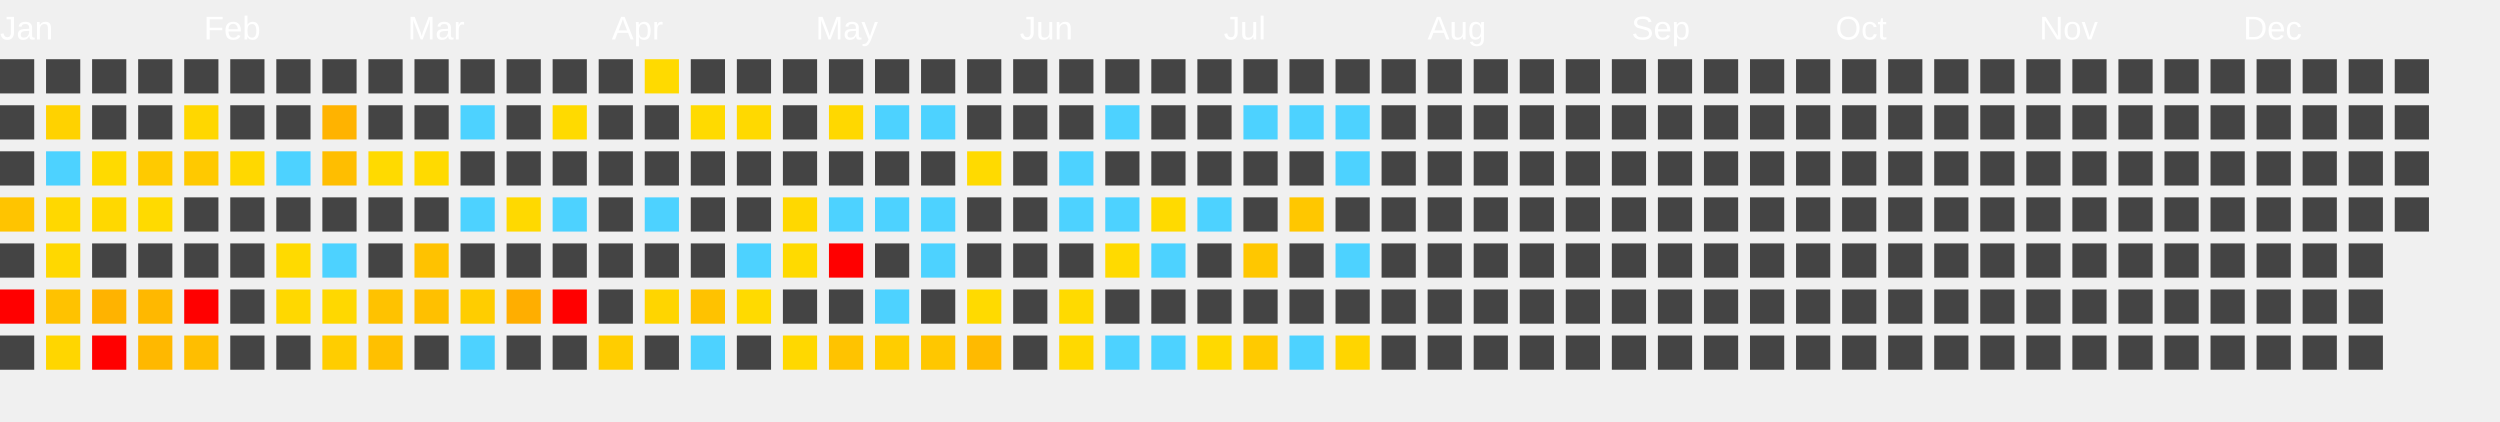
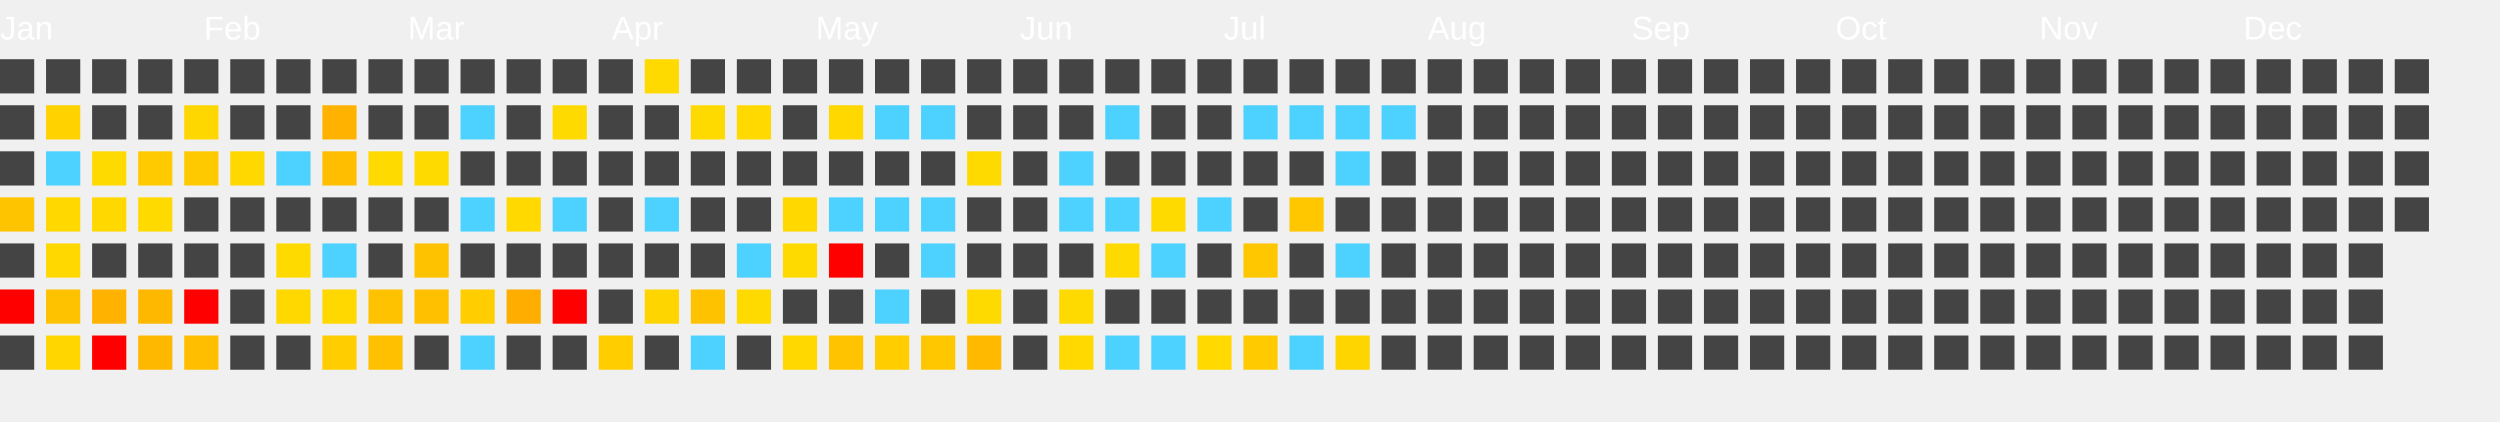
<svg xmlns="http://www.w3.org/2000/svg" baseProfile="full" height="32mm" version="1.1" viewBox="0,0,190,32" width="190mm">
  <defs />
  <rect fill="none" height="32" width="190" x="0" y="0" />
  <text fill="#FFFFFF" style="font-size:2.5px; font-family:Arial" x="0.0" y="3.0">Jan</text>
  <text fill="#FFFFFF" style="font-size:2.5px; font-family:Arial" x="15.5" y="3.0">Feb</text>
  <text fill="#FFFFFF" style="font-size:2.5px; font-family:Arial" x="31.0" y="3.0">Mar</text>
  <text fill="#FFFFFF" style="font-size:2.5px; font-family:Arial" x="46.5" y="3.0">Apr</text>
  <text fill="#FFFFFF" style="font-size:2.5px; font-family:Arial" x="62.0" y="3.0">May</text>
  <text fill="#FFFFFF" style="font-size:2.5px; font-family:Arial" x="77.5" y="3.0">Jun</text>
  <text fill="#FFFFFF" style="font-size:2.5px; font-family:Arial" x="93.0" y="3.0">Jul</text>
  <text fill="#FFFFFF" style="font-size:2.5px; font-family:Arial" x="108.5" y="3.0">Aug</text>
  <text fill="#FFFFFF" style="font-size:2.5px; font-family:Arial" x="124.0" y="3.0">Sep</text>
  <text fill="#FFFFFF" style="font-size:2.5px; font-family:Arial" x="139.5" y="3.0">Oct</text>
  <text fill="#FFFFFF" style="font-size:2.5px; font-family:Arial" x="155.0" y="3.0">Nov</text>
  <text fill="#FFFFFF" style="font-size:2.5px; font-family:Arial" x="170.5" y="3.0">Dec</text>
  <rect fill="#444444" height="2.6" width="2.6" x="0.0" y="4.5" />
  <rect fill="#444444" height="2.6" width="2.6" x="0.0" y="8.0" />
  <rect fill="#444444" height="2.6" width="2.6" x="0.0" y="11.5" />
  <rect fill="#ffc400" height="2.6" width="2.6" x="0.0" y="15.0" />
  <rect fill="#444444" height="2.6" width="2.6" x="0.0" y="18.5" />
  <rect fill="red" height="2.6" width="2.6" x="0.0" y="22.0" />
  <rect fill="#444444" height="2.6" width="2.6" x="0.0" y="25.5" />
  <rect fill="#444444" height="2.6" width="2.6" x="3.5" y="4.5" />
  <rect fill="#ffd200" height="2.6" width="2.6" x="3.5" y="8.0" />
  <rect fill="#4dd2ff" height="2.6" width="2.6" x="3.5" y="11.5" />
  <rect fill="#ffd800" height="2.6" width="2.6" x="3.5" y="15.0" />
  <rect fill="#ffd800" height="2.6" width="2.6" x="3.5" y="18.5" />
  <rect fill="#ffc200" height="2.6" width="2.6" x="3.5" y="22.0" />
  <rect fill="#ffd600" height="2.6" width="2.6" x="3.5" y="25.5" />
  <rect fill="#444444" height="2.6" width="2.6" x="7.0" y="4.5" />
  <rect fill="#444444" height="2.6" width="2.6" x="7.0" y="8.0" />
  <rect fill="#ffda00" height="2.6" width="2.6" x="7.0" y="11.5" />
  <rect fill="#ffd800" height="2.6" width="2.6" x="7.0" y="15.0" />
  <rect fill="#444444" height="2.6" width="2.6" x="7.0" y="18.5" />
  <rect fill="#ffb300" height="2.6" width="2.6" x="7.0" y="22.0" />
  <rect fill="red" height="2.6" width="2.6" x="7.0" y="25.5" />
  <rect fill="#444444" height="2.6" width="2.6" x="10.5" y="4.5" />
  <rect fill="#444444" height="2.6" width="2.6" x="10.5" y="8.0" />
  <rect fill="#ffca00" height="2.6" width="2.6" x="10.5" y="11.5" />
  <rect fill="#ffda00" height="2.6" width="2.6" x="10.5" y="15.0" />
  <rect fill="#444444" height="2.6" width="2.6" x="10.5" y="18.5" />
  <rect fill="#ffb800" height="2.6" width="2.6" x="10.5" y="22.0" />
  <rect fill="#ffb800" height="2.6" width="2.6" x="10.5" y="25.5" />
  <rect fill="#444444" height="2.6" width="2.6" x="14.0" y="4.5" />
  <rect fill="#ffd700" height="2.6" width="2.6" x="14.0" y="8.0" />
  <rect fill="#ffc900" height="2.6" width="2.6" x="14.0" y="11.5" />
  <rect fill="#444444" height="2.6" width="2.6" x="14.0" y="15.0" />
  <rect fill="#444444" height="2.6" width="2.6" x="14.0" y="18.5" />
  <rect fill="red" height="2.6" width="2.6" x="14.0" y="22.0" />
  <rect fill="#ffbe00" height="2.6" width="2.6" x="14.0" y="25.5" />
  <rect fill="#444444" height="2.6" width="2.6" x="17.5" y="4.5" />
  <rect fill="#444444" height="2.6" width="2.6" x="17.5" y="8.0" />
  <rect fill="#ffd800" height="2.6" width="2.6" x="17.5" y="11.5" />
  <rect fill="#444444" height="2.6" width="2.6" x="17.5" y="15.0" />
  <rect fill="#444444" height="2.6" width="2.6" x="17.5" y="18.5" />
  <rect fill="#444444" height="2.6" width="2.6" x="17.5" y="22.0" />
  <rect fill="#444444" height="2.6" width="2.6" x="17.5" y="25.5" />
  <rect fill="#444444" height="2.6" width="2.6" x="21.0" y="4.5" />
  <rect fill="#444444" height="2.6" width="2.6" x="21.0" y="8.0" />
  <rect fill="#4dd2ff" height="2.6" width="2.6" x="21.0" y="11.5" />
  <rect fill="#444444" height="2.6" width="2.6" x="21.0" y="15.0" />
  <rect fill="#ffda00" height="2.6" width="2.6" x="21.0" y="18.5" />
  <rect fill="#ffd800" height="2.6" width="2.6" x="21.0" y="22.0" />
  <rect fill="#444444" height="2.6" width="2.6" x="21.0" y="25.5" />
  <rect fill="#444444" height="2.6" width="2.6" x="24.5" y="4.5" />
  <rect fill="#ffb300" height="2.6" width="2.6" x="24.5" y="8.0" />
  <rect fill="#ffbe00" height="2.6" width="2.6" x="24.5" y="11.5" />
  <rect fill="#444444" height="2.6" width="2.6" x="24.5" y="15.0" />
  <rect fill="#4dd2ff" height="2.6" width="2.6" x="24.5" y="18.5" />
  <rect fill="#ffd800" height="2.6" width="2.6" x="24.5" y="22.0" />
  <rect fill="#ffcd00" height="2.6" width="2.6" x="24.5" y="25.5" />
  <rect fill="#444444" height="2.6" width="2.6" x="28.0" y="4.5" />
  <rect fill="#444444" height="2.6" width="2.6" x="28.0" y="8.0" />
  <rect fill="#ffda00" height="2.6" width="2.6" x="28.0" y="11.5" />
  <rect fill="#444444" height="2.6" width="2.6" x="28.0" y="15.0" />
  <rect fill="#444444" height="2.6" width="2.6" x="28.0" y="18.5" />
  <rect fill="#ffc200" height="2.6" width="2.6" x="28.0" y="22.0" />
  <rect fill="#ffc000" height="2.6" width="2.6" x="28.0" y="25.5" />
  <rect fill="#444444" height="2.6" width="2.6" x="31.5" y="4.5" />
  <rect fill="#444444" height="2.6" width="2.6" x="31.5" y="8.0" />
  <rect fill="#ffda00" height="2.6" width="2.6" x="31.5" y="11.5" />
  <rect fill="#444444" height="2.6" width="2.6" x="31.5" y="15.0" />
  <rect fill="#ffc200" height="2.6" width="2.6" x="31.5" y="18.5" />
  <rect fill="#ffc000" height="2.6" width="2.6" x="31.5" y="22.0" />
  <rect fill="#444444" height="2.6" width="2.6" x="31.5" y="25.5" />
  <rect fill="#444444" height="2.6" width="2.6" x="35.0" y="4.5" />
  <rect fill="#4dd2ff" height="2.6" width="2.6" x="35.0" y="8.0" />
  <rect fill="#444444" height="2.6" width="2.6" x="35.0" y="11.5" />
  <rect fill="#4dd2ff" height="2.6" width="2.6" x="35.0" y="15.0" />
  <rect fill="#444444" height="2.6" width="2.6" x="35.0" y="18.5" />
  <rect fill="#ffcd00" height="2.6" width="2.6" x="35.0" y="22.0" />
  <rect fill="#4dd2ff" height="2.6" width="2.6" x="35.0" y="25.5" />
  <rect fill="#444444" height="2.6" width="2.6" x="38.5" y="4.5" />
  <rect fill="#444444" height="2.6" width="2.6" x="38.5" y="8.0" />
  <rect fill="#444444" height="2.6" width="2.6" x="38.5" y="11.5" />
  <rect fill="#ffd900" height="2.6" width="2.6" x="38.5" y="15.0" />
  <rect fill="#444444" height="2.6" width="2.6" x="38.5" y="18.5" />
  <rect fill="#ffae00" height="2.6" width="2.6" x="38.5" y="22.0" />
  <rect fill="#444444" height="2.6" width="2.6" x="38.5" y="25.5" />
  <rect fill="#444444" height="2.6" width="2.6" x="42.0" y="4.5" />
  <rect fill="#ffda00" height="2.6" width="2.6" x="42.0" y="8.0" />
  <rect fill="#444444" height="2.6" width="2.6" x="42.0" y="11.5" />
  <rect fill="#4dd2ff" height="2.6" width="2.6" x="42.0" y="15.0" />
  <rect fill="#444444" height="2.6" width="2.6" x="42.0" y="18.5" />
  <rect fill="red" height="2.6" width="2.6" x="42.0" y="22.0" />
  <rect fill="#444444" height="2.6" width="2.6" x="42.0" y="25.5" />
  <rect fill="#444444" height="2.6" width="2.6" x="45.5" y="4.5" />
  <rect fill="#444444" height="2.6" width="2.6" x="45.5" y="8.0" />
  <rect fill="#444444" height="2.6" width="2.6" x="45.5" y="11.5" />
  <rect fill="#444444" height="2.6" width="2.6" x="45.5" y="15.0" />
  <rect fill="#444444" height="2.6" width="2.6" x="45.5" y="18.5" />
  <rect fill="#444444" height="2.6" width="2.6" x="45.5" y="22.0" />
  <rect fill="#ffcd00" height="2.6" width="2.6" x="45.5" y="25.5" />
  <rect fill="#ffda00" height="2.6" width="2.6" x="49.0" y="4.5" />
  <rect fill="#444444" height="2.6" width="2.6" x="49.0" y="8.0" />
  <rect fill="#444444" height="2.6" width="2.6" x="49.0" y="11.5" />
  <rect fill="#4dd2ff" height="2.6" width="2.6" x="49.0" y="15.0" />
  <rect fill="#444444" height="2.6" width="2.6" x="49.0" y="18.5" />
  <rect fill="#ffd500" height="2.6" width="2.6" x="49.0" y="22.0" />
  <rect fill="#444444" height="2.6" width="2.6" x="49.0" y="25.5" />
  <rect fill="#444444" height="2.6" width="2.6" x="52.5" y="4.5" />
  <rect fill="#ffda00" height="2.6" width="2.6" x="52.5" y="8.0" />
  <rect fill="#444444" height="2.6" width="2.6" x="52.5" y="11.5" />
  <rect fill="#444444" height="2.6" width="2.6" x="52.5" y="15.0" />
  <rect fill="#444444" height="2.6" width="2.6" x="52.5" y="18.5" />
  <rect fill="#ffc200" height="2.6" width="2.6" x="52.5" y="22.0" />
  <rect fill="#4dd2ff" height="2.6" width="2.6" x="52.5" y="25.5" />
  <rect fill="#444444" height="2.6" width="2.6" x="56.0" y="4.5" />
  <rect fill="#ffd900" height="2.6" width="2.6" x="56.0" y="8.0" />
  <rect fill="#444444" height="2.6" width="2.6" x="56.0" y="11.5" />
  <rect fill="#444444" height="2.6" width="2.6" x="56.0" y="15.0" />
  <rect fill="#4dd2ff" height="2.6" width="2.6" x="56.0" y="18.5" />
  <rect fill="#ffda00" height="2.6" width="2.6" x="56.0" y="22.0" />
  <rect fill="#444444" height="2.6" width="2.6" x="56.0" y="25.5" />
  <rect fill="#444444" height="2.6" width="2.6" x="59.5" y="4.5" />
  <rect fill="#444444" height="2.6" width="2.6" x="59.5" y="8.0" />
  <rect fill="#444444" height="2.6" width="2.6" x="59.5" y="11.5" />
  <rect fill="#ffd800" height="2.6" width="2.6" x="59.5" y="15.0" />
  <rect fill="#ffda00" height="2.6" width="2.6" x="59.5" y="18.5" />
  <rect fill="#444444" height="2.6" width="2.6" x="59.5" y="22.0" />
  <rect fill="#ffd800" height="2.6" width="2.6" x="59.5" y="25.5" />
  <rect fill="#444444" height="2.6" width="2.6" x="63.0" y="4.5" />
  <rect fill="#ffd800" height="2.6" width="2.6" x="63.0" y="8.0" />
  <rect fill="#444444" height="2.6" width="2.6" x="63.0" y="11.5" />
  <rect fill="#4dd2ff" height="2.6" width="2.6" x="63.0" y="15.0" />
  <rect fill="red" height="2.6" width="2.6" x="63.0" y="18.5" />
  <rect fill="#444444" height="2.6" width="2.6" x="63.0" y="22.0" />
  <rect fill="#ffc300" height="2.6" width="2.6" x="63.0" y="25.5" />
  <rect fill="#444444" height="2.6" width="2.6" x="66.5" y="4.5" />
  <rect fill="#4dd2ff" height="2.6" width="2.6" x="66.5" y="8.0" />
  <rect fill="#444444" height="2.6" width="2.6" x="66.5" y="11.5" />
  <rect fill="#4dd2ff" height="2.6" width="2.6" x="66.5" y="15.0" />
  <rect fill="#444444" height="2.6" width="2.6" x="66.5" y="18.5" />
  <rect fill="#4dd2ff" height="2.6" width="2.6" x="66.5" y="22.0" />
  <rect fill="#ffcd00" height="2.6" width="2.6" x="66.5" y="25.5" />
  <rect fill="#444444" height="2.6" width="2.6" x="70.0" y="4.5" />
  <rect fill="#4dd2ff" height="2.6" width="2.6" x="70.0" y="8.0" />
  <rect fill="#444444" height="2.6" width="2.6" x="70.0" y="11.5" />
  <rect fill="#4dd2ff" height="2.6" width="2.6" x="70.0" y="15.0" />
  <rect fill="#4dd2ff" height="2.6" width="2.6" x="70.0" y="18.5" />
  <rect fill="#444444" height="2.6" width="2.6" x="70.0" y="22.0" />
  <rect fill="#ffc700" height="2.6" width="2.6" x="70.0" y="25.5" />
  <rect fill="#444444" height="2.6" width="2.6" x="73.5" y="4.5" />
  <rect fill="#444444" height="2.6" width="2.6" x="73.5" y="8.0" />
  <rect fill="#ffda00" height="2.6" width="2.6" x="73.5" y="11.5" />
  <rect fill="#444444" height="2.6" width="2.6" x="73.5" y="15.0" />
  <rect fill="#444444" height="2.6" width="2.6" x="73.5" y="18.5" />
  <rect fill="#ffda00" height="2.6" width="2.6" x="73.5" y="22.0" />
  <rect fill="#ffba00" height="2.6" width="2.6" x="73.5" y="25.5" />
  <rect fill="#444444" height="2.6" width="2.6" x="77.0" y="4.5" />
  <rect fill="#444444" height="2.6" width="2.6" x="77.0" y="8.0" />
  <rect fill="#444444" height="2.6" width="2.6" x="77.0" y="11.5" />
  <rect fill="#444444" height="2.6" width="2.6" x="77.0" y="15.0" />
  <rect fill="#444444" height="2.6" width="2.6" x="77.0" y="18.5" />
  <rect fill="#444444" height="2.6" width="2.6" x="77.0" y="22.0" />
  <rect fill="#444444" height="2.6" width="2.6" x="77.0" y="25.5" />
  <rect fill="#444444" height="2.6" width="2.6" x="80.5" y="4.5" />
  <rect fill="#444444" height="2.6" width="2.6" x="80.5" y="8.0" />
  <rect fill="#4dd2ff" height="2.6" width="2.6" x="80.5" y="11.5" />
  <rect fill="#4dd2ff" height="2.6" width="2.6" x="80.5" y="15.0" />
  <rect fill="#444444" height="2.6" width="2.6" x="80.5" y="18.5" />
  <rect fill="#ffda00" height="2.6" width="2.6" x="80.5" y="22.0" />
  <rect fill="#ffd900" height="2.6" width="2.6" x="80.5" y="25.5" />
  <rect fill="#444444" height="2.6" width="2.6" x="84.0" y="4.5" />
  <rect fill="#4dd2ff" height="2.6" width="2.6" x="84.0" y="8.0" />
  <rect fill="#444444" height="2.6" width="2.6" x="84.0" y="11.5" />
  <rect fill="#4dd2ff" height="2.6" width="2.6" x="84.0" y="15.0" />
  <rect fill="#ffda00" height="2.6" width="2.6" x="84.0" y="18.5" />
  <rect fill="#444444" height="2.6" width="2.6" x="84.0" y="22.0" />
  <rect fill="#4dd2ff" height="2.6" width="2.6" x="84.0" y="25.5" />
  <rect fill="#444444" height="2.6" width="2.6" x="87.5" y="4.5" />
  <rect fill="#444444" height="2.6" width="2.6" x="87.5" y="8.0" />
  <rect fill="#444444" height="2.6" width="2.6" x="87.5" y="11.5" />
  <rect fill="#ffda00" height="2.6" width="2.6" x="87.5" y="15.0" />
  <rect fill="#4dd2ff" height="2.6" width="2.6" x="87.5" y="18.5" />
  <rect fill="#444444" height="2.6" width="2.6" x="87.5" y="22.0" />
  <rect fill="#4dd2ff" height="2.6" width="2.6" x="87.5" y="25.5" />
  <rect fill="#444444" height="2.6" width="2.6" x="91.0" y="4.5" />
  <rect fill="#444444" height="2.6" width="2.6" x="91.0" y="8.0" />
  <rect fill="#444444" height="2.6" width="2.6" x="91.0" y="11.5" />
  <rect fill="#4dd2ff" height="2.6" width="2.6" x="91.0" y="15.0" />
  <rect fill="#444444" height="2.6" width="2.6" x="91.0" y="18.5" />
  <rect fill="#444444" height="2.6" width="2.6" x="91.0" y="22.0" />
  <rect fill="#ffd900" height="2.6" width="2.6" x="91.0" y="25.5" />
  <rect fill="#444444" height="2.6" width="2.6" x="94.5" y="4.5" />
  <rect fill="#4dd2ff" height="2.6" width="2.6" x="94.5" y="8.0" />
  <rect fill="#444444" height="2.6" width="2.6" x="94.5" y="11.5" />
  <rect fill="#444444" height="2.6" width="2.6" x="94.5" y="15.0" />
  <rect fill="#ffc700" height="2.6" width="2.6" x="94.5" y="18.5" />
  <rect fill="#444444" height="2.6" width="2.6" x="94.5" y="22.0" />
  <rect fill="#ffca00" height="2.6" width="2.6" x="94.5" y="25.5" />
  <rect fill="#444444" height="2.6" width="2.6" x="98.0" y="4.5" />
  <rect fill="#4dd2ff" height="2.6" width="2.6" x="98.0" y="8.0" />
  <rect fill="#444444" height="2.6" width="2.6" x="98.0" y="11.5" />
  <rect fill="#ffc700" height="2.6" width="2.6" x="98.0" y="15.0" />
  <rect fill="#444444" height="2.6" width="2.6" x="98.0" y="18.5" />
  <rect fill="#444444" height="2.6" width="2.6" x="98.0" y="22.0" />
  <rect fill="#4dd2ff" height="2.6" width="2.6" x="98.0" y="25.5" />
  <rect fill="#444444" height="2.6" width="2.6" x="101.5" y="4.5" />
  <rect fill="#4dd2ff" height="2.6" width="2.6" x="101.5" y="8.0" />
  <rect fill="#4dd2ff" height="2.6" width="2.6" x="101.5" y="11.5" />
  <rect fill="#444444" height="2.6" width="2.6" x="101.5" y="15.0" />
  <rect fill="#4dd2ff" height="2.6" width="2.6" x="101.5" y="18.5" />
  <rect fill="#444444" height="2.6" width="2.6" x="101.5" y="22.0" />
  <rect fill="#ffd500" height="2.6" width="2.6" x="101.5" y="25.5" />
  <rect fill="#444444" height="2.6" width="2.6" x="105.0" y="4.5" />
-   <rect fill="#444444" height="2.6" width="2.6" x="105.0" y="8.0" />
+   <rect fill="#4dd2ff" height="2.6" width="2.6" x="105.0" y="8.0" />
  <rect fill="#444444" height="2.6" width="2.6" x="105.0" y="11.5" />
  <rect fill="#444444" height="2.6" width="2.6" x="105.0" y="15.0" />
  <rect fill="#444444" height="2.6" width="2.6" x="105.0" y="18.5" />
  <rect fill="#444444" height="2.6" width="2.6" x="105.0" y="22.0" />
  <rect fill="#444444" height="2.6" width="2.6" x="105.0" y="25.5" />
  <rect fill="#444444" height="2.6" width="2.6" x="108.5" y="4.5" />
  <rect fill="#444444" height="2.6" width="2.6" x="108.5" y="8.0" />
  <rect fill="#444444" height="2.6" width="2.6" x="108.5" y="11.5" />
  <rect fill="#444444" height="2.6" width="2.6" x="108.5" y="15.0" />
  <rect fill="#444444" height="2.6" width="2.6" x="108.5" y="18.5" />
  <rect fill="#444444" height="2.6" width="2.6" x="108.5" y="22.0" />
  <rect fill="#444444" height="2.6" width="2.6" x="108.5" y="25.5" />
  <rect fill="#444444" height="2.6" width="2.6" x="112.0" y="4.5" />
  <rect fill="#444444" height="2.6" width="2.6" x="112.0" y="8.0" />
  <rect fill="#444444" height="2.6" width="2.6" x="112.0" y="11.5" />
  <rect fill="#444444" height="2.6" width="2.6" x="112.0" y="15.0" />
  <rect fill="#444444" height="2.6" width="2.6" x="112.0" y="18.5" />
  <rect fill="#444444" height="2.6" width="2.6" x="112.0" y="22.0" />
  <rect fill="#444444" height="2.6" width="2.6" x="112.0" y="25.5" />
  <rect fill="#444444" height="2.6" width="2.6" x="115.5" y="4.5" />
  <rect fill="#444444" height="2.6" width="2.6" x="115.5" y="8.0" />
  <rect fill="#444444" height="2.6" width="2.6" x="115.5" y="11.5" />
  <rect fill="#444444" height="2.6" width="2.6" x="115.5" y="15.0" />
  <rect fill="#444444" height="2.6" width="2.6" x="115.5" y="18.5" />
  <rect fill="#444444" height="2.6" width="2.6" x="115.5" y="22.0" />
  <rect fill="#444444" height="2.6" width="2.6" x="115.5" y="25.5" />
  <rect fill="#444444" height="2.6" width="2.6" x="119.0" y="4.5" />
  <rect fill="#444444" height="2.6" width="2.6" x="119.0" y="8.0" />
  <rect fill="#444444" height="2.6" width="2.6" x="119.0" y="11.5" />
  <rect fill="#444444" height="2.6" width="2.6" x="119.0" y="15.0" />
  <rect fill="#444444" height="2.6" width="2.6" x="119.0" y="18.5" />
  <rect fill="#444444" height="2.6" width="2.6" x="119.0" y="22.0" />
  <rect fill="#444444" height="2.6" width="2.6" x="119.0" y="25.5" />
  <rect fill="#444444" height="2.6" width="2.6" x="122.5" y="4.5" />
  <rect fill="#444444" height="2.6" width="2.6" x="122.5" y="8.0" />
  <rect fill="#444444" height="2.6" width="2.6" x="122.5" y="11.5" />
  <rect fill="#444444" height="2.6" width="2.6" x="122.5" y="15.0" />
  <rect fill="#444444" height="2.6" width="2.6" x="122.5" y="18.5" />
  <rect fill="#444444" height="2.6" width="2.6" x="122.5" y="22.0" />
  <rect fill="#444444" height="2.6" width="2.6" x="122.5" y="25.5" />
  <rect fill="#444444" height="2.6" width="2.6" x="126.0" y="4.5" />
  <rect fill="#444444" height="2.6" width="2.6" x="126.0" y="8.0" />
  <rect fill="#444444" height="2.6" width="2.6" x="126.0" y="11.5" />
  <rect fill="#444444" height="2.6" width="2.6" x="126.0" y="15.0" />
  <rect fill="#444444" height="2.6" width="2.6" x="126.0" y="18.5" />
  <rect fill="#444444" height="2.6" width="2.6" x="126.0" y="22.0" />
  <rect fill="#444444" height="2.6" width="2.6" x="126.0" y="25.5" />
  <rect fill="#444444" height="2.6" width="2.6" x="129.5" y="4.5" />
  <rect fill="#444444" height="2.6" width="2.6" x="129.5" y="8.0" />
  <rect fill="#444444" height="2.6" width="2.6" x="129.5" y="11.5" />
  <rect fill="#444444" height="2.6" width="2.6" x="129.5" y="15.0" />
  <rect fill="#444444" height="2.6" width="2.6" x="129.5" y="18.5" />
  <rect fill="#444444" height="2.6" width="2.6" x="129.5" y="22.0" />
  <rect fill="#444444" height="2.6" width="2.6" x="129.5" y="25.5" />
  <rect fill="#444444" height="2.6" width="2.6" x="133.0" y="4.5" />
  <rect fill="#444444" height="2.6" width="2.6" x="133.0" y="8.0" />
  <rect fill="#444444" height="2.6" width="2.6" x="133.0" y="11.5" />
  <rect fill="#444444" height="2.6" width="2.6" x="133.0" y="15.0" />
  <rect fill="#444444" height="2.6" width="2.6" x="133.0" y="18.5" />
  <rect fill="#444444" height="2.6" width="2.6" x="133.0" y="22.0" />
  <rect fill="#444444" height="2.6" width="2.6" x="133.0" y="25.5" />
  <rect fill="#444444" height="2.6" width="2.6" x="136.5" y="4.5" />
  <rect fill="#444444" height="2.6" width="2.6" x="136.5" y="8.0" />
  <rect fill="#444444" height="2.6" width="2.6" x="136.5" y="11.5" />
  <rect fill="#444444" height="2.6" width="2.6" x="136.5" y="15.0" />
  <rect fill="#444444" height="2.6" width="2.6" x="136.5" y="18.5" />
  <rect fill="#444444" height="2.6" width="2.6" x="136.5" y="22.0" />
  <rect fill="#444444" height="2.6" width="2.6" x="136.5" y="25.5" />
  <rect fill="#444444" height="2.6" width="2.6" x="140.0" y="4.5" />
  <rect fill="#444444" height="2.6" width="2.6" x="140.0" y="8.0" />
  <rect fill="#444444" height="2.6" width="2.6" x="140.0" y="11.5" />
  <rect fill="#444444" height="2.6" width="2.6" x="140.0" y="15.0" />
  <rect fill="#444444" height="2.6" width="2.6" x="140.0" y="18.5" />
  <rect fill="#444444" height="2.6" width="2.6" x="140.0" y="22.0" />
  <rect fill="#444444" height="2.6" width="2.6" x="140.0" y="25.5" />
  <rect fill="#444444" height="2.6" width="2.6" x="143.5" y="4.5" />
  <rect fill="#444444" height="2.6" width="2.6" x="143.5" y="8.0" />
  <rect fill="#444444" height="2.6" width="2.6" x="143.5" y="11.5" />
  <rect fill="#444444" height="2.6" width="2.6" x="143.5" y="15.0" />
  <rect fill="#444444" height="2.6" width="2.6" x="143.5" y="18.5" />
  <rect fill="#444444" height="2.6" width="2.6" x="143.5" y="22.0" />
  <rect fill="#444444" height="2.6" width="2.6" x="143.5" y="25.5" />
  <rect fill="#444444" height="2.6" width="2.6" x="147.0" y="4.5" />
  <rect fill="#444444" height="2.6" width="2.6" x="147.0" y="8.0" />
  <rect fill="#444444" height="2.6" width="2.6" x="147.0" y="11.5" />
  <rect fill="#444444" height="2.6" width="2.6" x="147.0" y="15.0" />
  <rect fill="#444444" height="2.6" width="2.6" x="147.0" y="18.5" />
  <rect fill="#444444" height="2.6" width="2.6" x="147.0" y="22.0" />
  <rect fill="#444444" height="2.6" width="2.6" x="147.0" y="25.5" />
  <rect fill="#444444" height="2.6" width="2.6" x="150.5" y="4.5" />
  <rect fill="#444444" height="2.6" width="2.6" x="150.5" y="8.0" />
  <rect fill="#444444" height="2.6" width="2.6" x="150.5" y="11.5" />
  <rect fill="#444444" height="2.6" width="2.6" x="150.5" y="15.0" />
  <rect fill="#444444" height="2.6" width="2.6" x="150.5" y="18.5" />
  <rect fill="#444444" height="2.6" width="2.6" x="150.5" y="22.0" />
  <rect fill="#444444" height="2.6" width="2.6" x="150.5" y="25.5" />
  <rect fill="#444444" height="2.6" width="2.6" x="154.0" y="4.5" />
  <rect fill="#444444" height="2.6" width="2.6" x="154.0" y="8.0" />
  <rect fill="#444444" height="2.6" width="2.6" x="154.0" y="11.5" />
  <rect fill="#444444" height="2.6" width="2.6" x="154.0" y="15.0" />
  <rect fill="#444444" height="2.6" width="2.6" x="154.0" y="18.5" />
  <rect fill="#444444" height="2.6" width="2.6" x="154.0" y="22.0" />
  <rect fill="#444444" height="2.6" width="2.6" x="154.0" y="25.5" />
  <rect fill="#444444" height="2.6" width="2.6" x="157.5" y="4.5" />
  <rect fill="#444444" height="2.6" width="2.6" x="157.5" y="8.0" />
  <rect fill="#444444" height="2.6" width="2.6" x="157.5" y="11.5" />
  <rect fill="#444444" height="2.6" width="2.6" x="157.5" y="15.0" />
  <rect fill="#444444" height="2.6" width="2.6" x="157.5" y="18.5" />
  <rect fill="#444444" height="2.6" width="2.6" x="157.5" y="22.0" />
  <rect fill="#444444" height="2.6" width="2.6" x="157.5" y="25.5" />
  <rect fill="#444444" height="2.6" width="2.6" x="161.0" y="4.5" />
  <rect fill="#444444" height="2.6" width="2.6" x="161.0" y="8.0" />
  <rect fill="#444444" height="2.6" width="2.6" x="161.0" y="11.5" />
  <rect fill="#444444" height="2.6" width="2.6" x="161.0" y="15.0" />
  <rect fill="#444444" height="2.6" width="2.6" x="161.0" y="18.5" />
  <rect fill="#444444" height="2.6" width="2.6" x="161.0" y="22.0" />
  <rect fill="#444444" height="2.6" width="2.6" x="161.0" y="25.5" />
  <rect fill="#444444" height="2.6" width="2.6" x="164.5" y="4.5" />
  <rect fill="#444444" height="2.6" width="2.6" x="164.5" y="8.0" />
  <rect fill="#444444" height="2.6" width="2.6" x="164.5" y="11.5" />
  <rect fill="#444444" height="2.6" width="2.6" x="164.5" y="15.0" />
  <rect fill="#444444" height="2.6" width="2.6" x="164.5" y="18.5" />
  <rect fill="#444444" height="2.6" width="2.6" x="164.5" y="22.0" />
  <rect fill="#444444" height="2.6" width="2.6" x="164.5" y="25.5" />
  <rect fill="#444444" height="2.6" width="2.6" x="168.0" y="4.5" />
  <rect fill="#444444" height="2.6" width="2.6" x="168.0" y="8.0" />
  <rect fill="#444444" height="2.6" width="2.6" x="168.0" y="11.5" />
  <rect fill="#444444" height="2.6" width="2.6" x="168.0" y="15.0" />
  <rect fill="#444444" height="2.6" width="2.6" x="168.0" y="18.5" />
  <rect fill="#444444" height="2.6" width="2.6" x="168.0" y="22.0" />
  <rect fill="#444444" height="2.6" width="2.6" x="168.0" y="25.5" />
  <rect fill="#444444" height="2.6" width="2.6" x="171.5" y="4.5" />
  <rect fill="#444444" height="2.6" width="2.6" x="171.5" y="8.0" />
  <rect fill="#444444" height="2.6" width="2.6" x="171.5" y="11.5" />
  <rect fill="#444444" height="2.6" width="2.6" x="171.5" y="15.0" />
  <rect fill="#444444" height="2.6" width="2.6" x="171.5" y="18.5" />
  <rect fill="#444444" height="2.6" width="2.6" x="171.5" y="22.0" />
  <rect fill="#444444" height="2.6" width="2.6" x="171.5" y="25.5" />
  <rect fill="#444444" height="2.6" width="2.6" x="175.0" y="4.5" />
  <rect fill="#444444" height="2.6" width="2.6" x="175.0" y="8.0" />
  <rect fill="#444444" height="2.6" width="2.6" x="175.0" y="11.5" />
  <rect fill="#444444" height="2.6" width="2.6" x="175.0" y="15.0" />
  <rect fill="#444444" height="2.6" width="2.6" x="175.0" y="18.5" />
  <rect fill="#444444" height="2.6" width="2.6" x="175.0" y="22.0" />
  <rect fill="#444444" height="2.6" width="2.6" x="175.0" y="25.5" />
  <rect fill="#444444" height="2.6" width="2.6" x="178.5" y="4.5" />
  <rect fill="#444444" height="2.6" width="2.6" x="178.5" y="8.0" />
  <rect fill="#444444" height="2.6" width="2.6" x="178.5" y="11.5" />
  <rect fill="#444444" height="2.6" width="2.6" x="178.5" y="15.0" />
  <rect fill="#444444" height="2.6" width="2.6" x="178.5" y="18.5" />
  <rect fill="#444444" height="2.6" width="2.6" x="178.5" y="22.0" />
  <rect fill="#444444" height="2.6" width="2.6" x="178.5" y="25.5" />
  <rect fill="#444444" height="2.6" width="2.6" x="182.0" y="4.5" />
  <rect fill="#444444" height="2.6" width="2.6" x="182.0" y="8.0" />
  <rect fill="#444444" height="2.6" width="2.6" x="182.0" y="11.5" />
  <rect fill="#444444" height="2.6" width="2.6" x="182.0" y="15.0" />
</svg>
